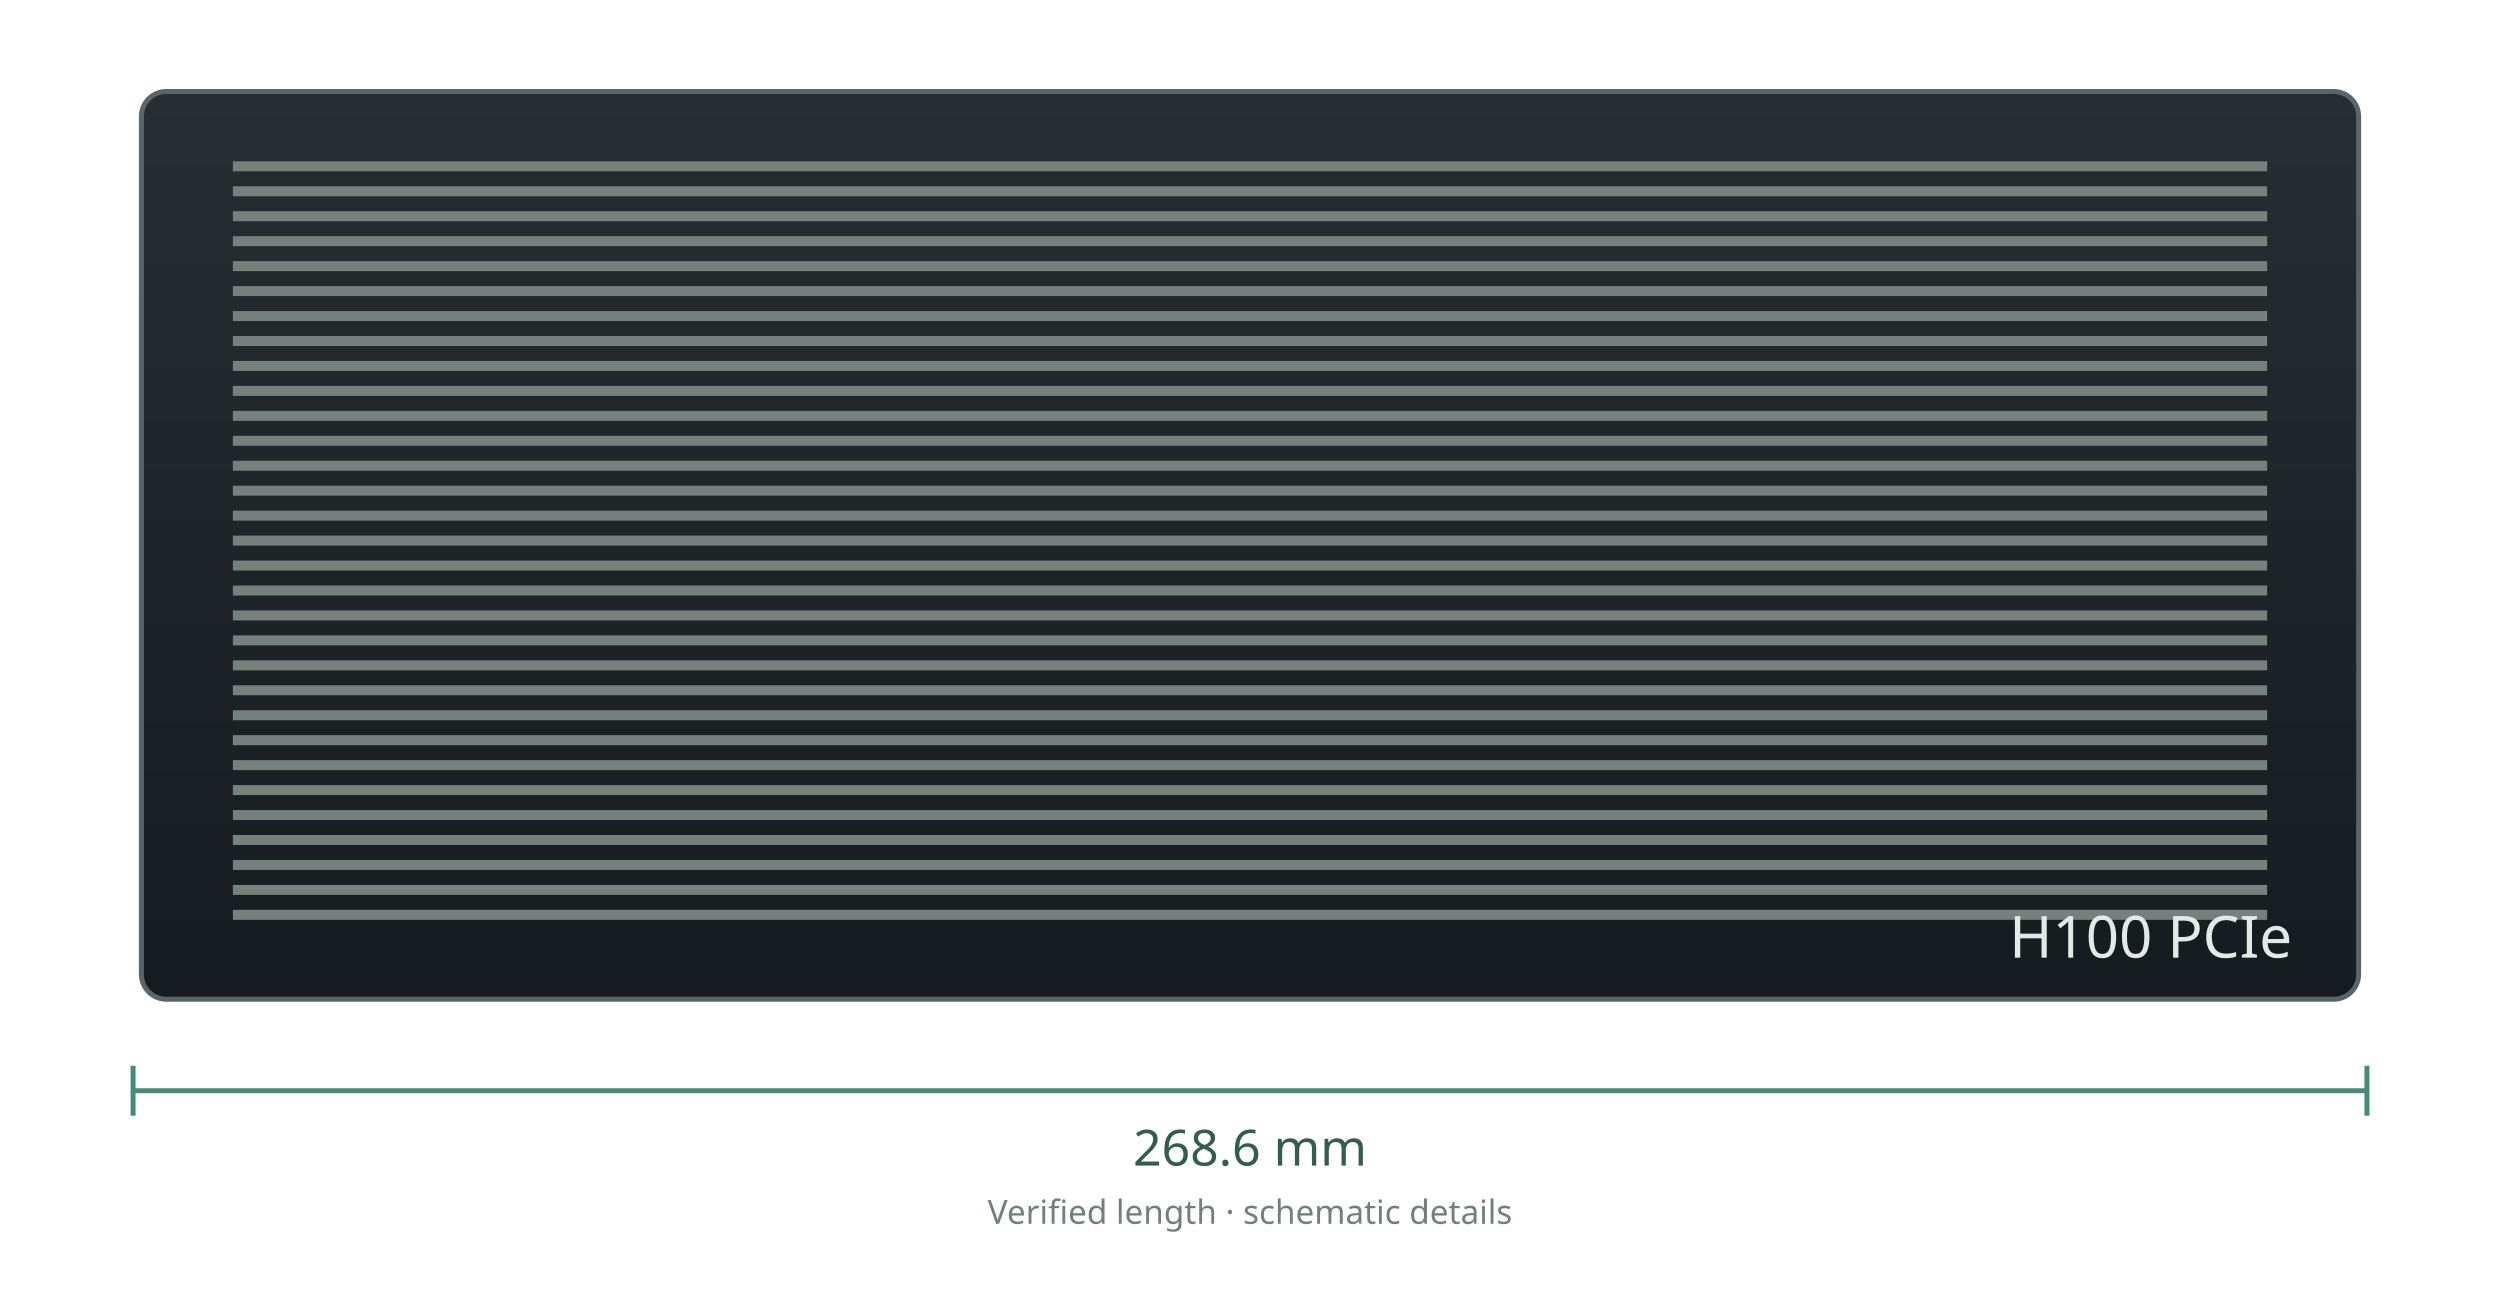
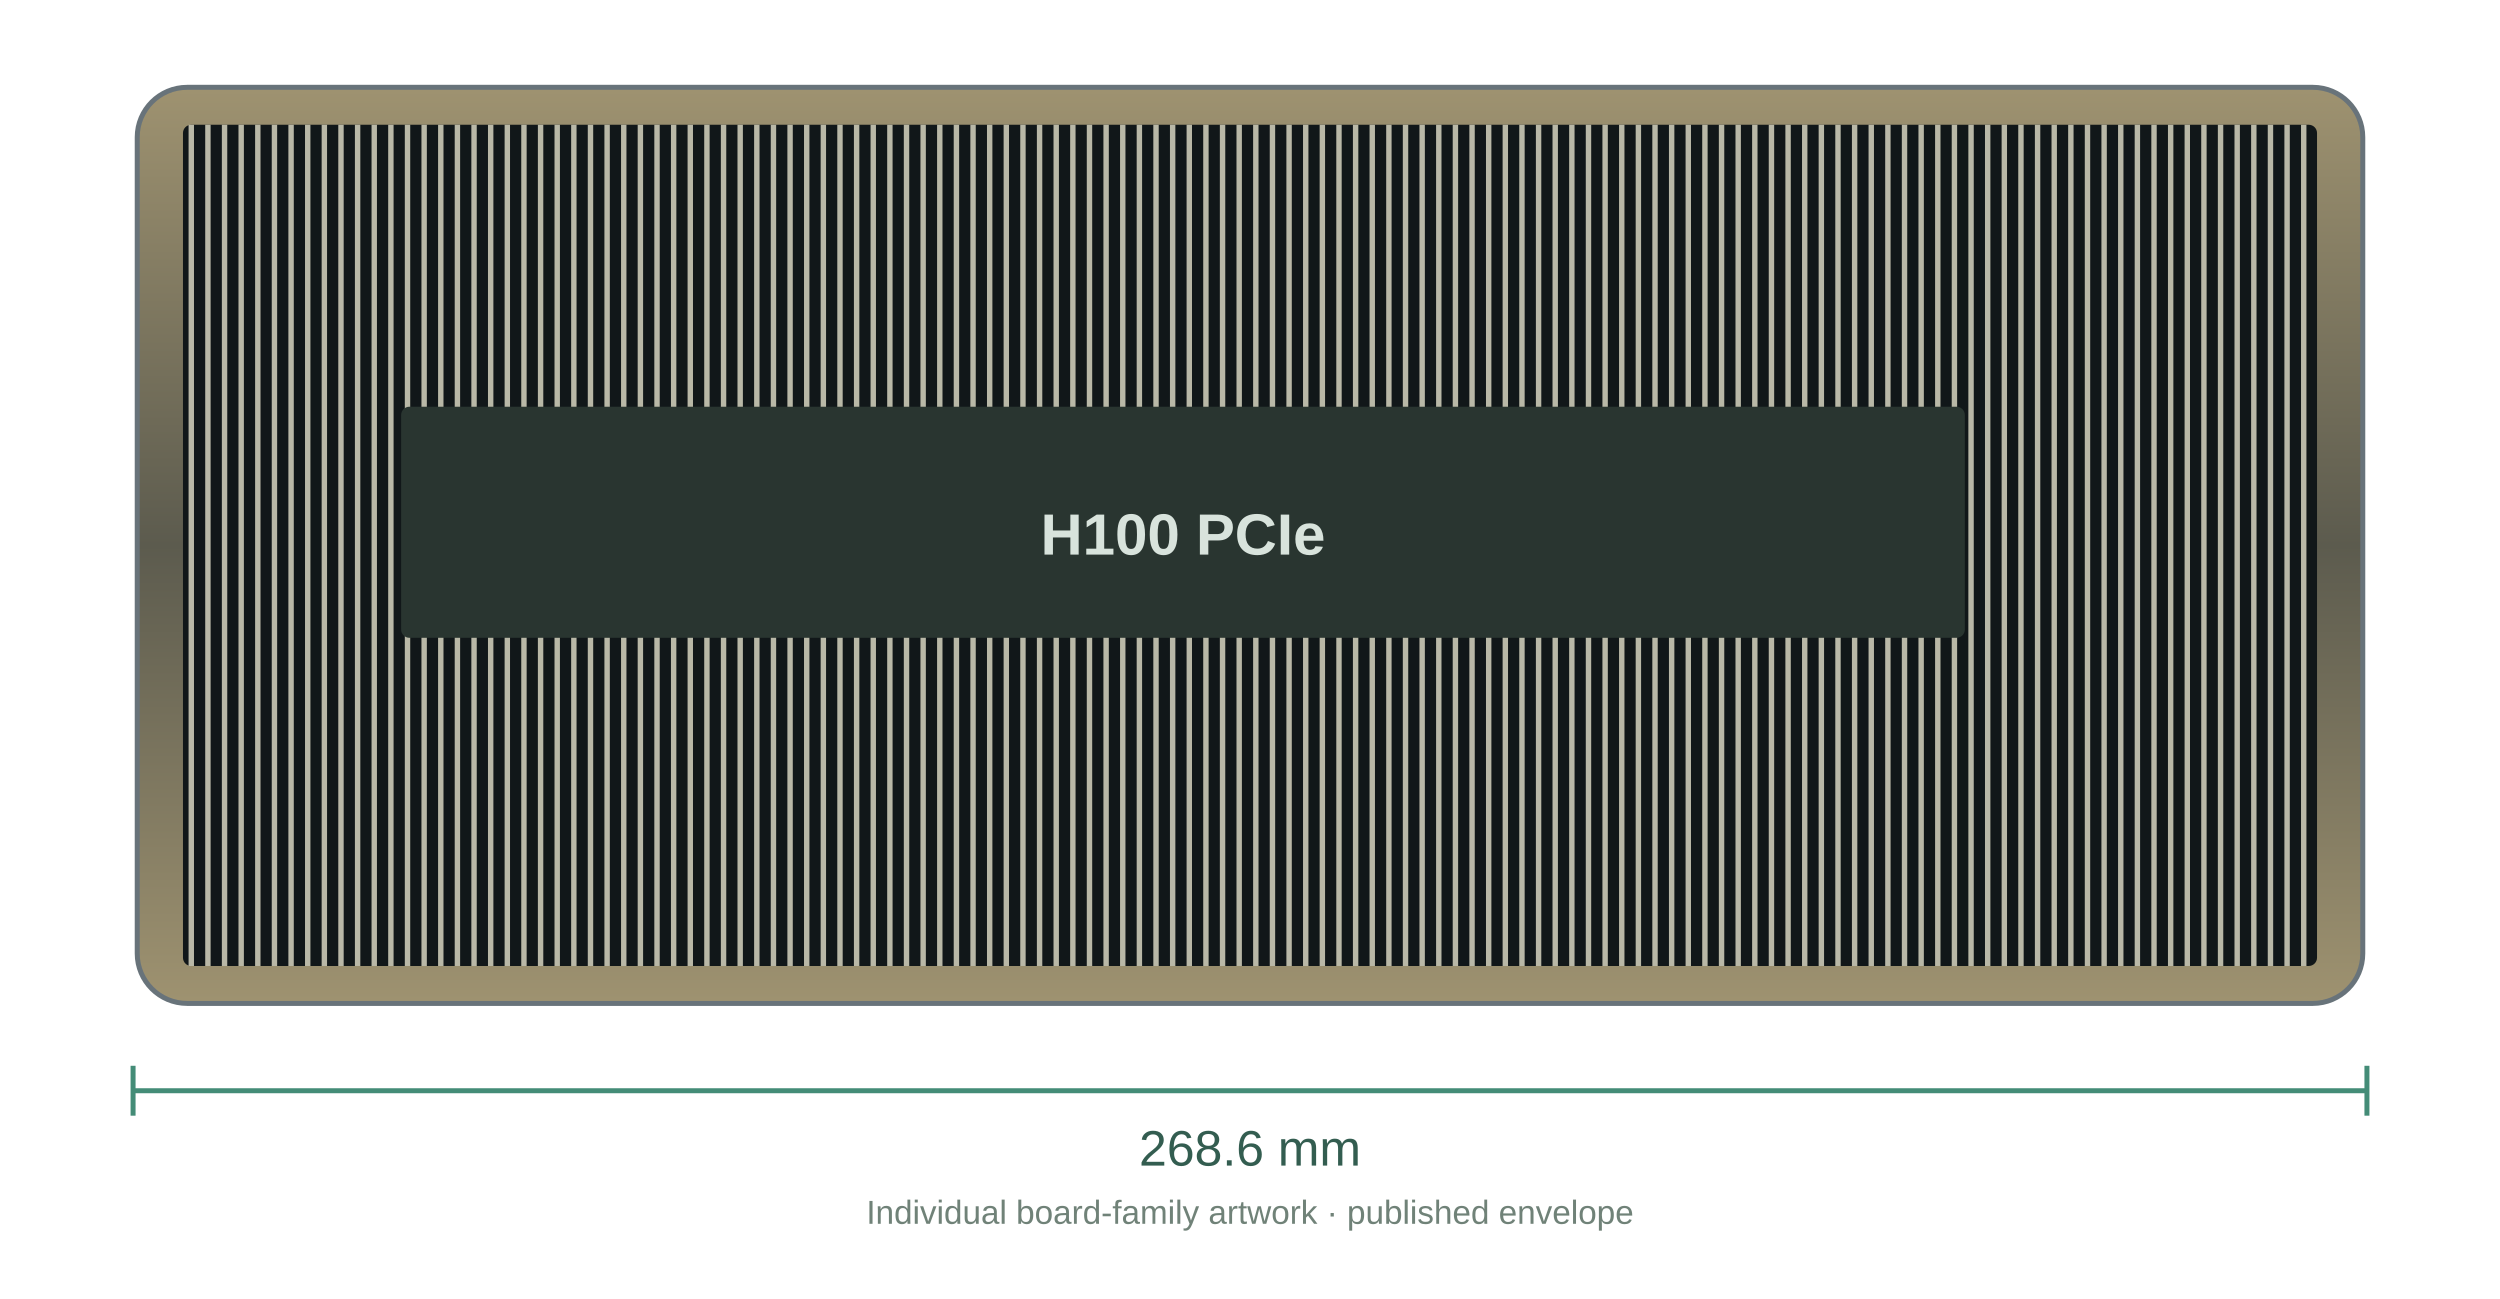
- <svg xmlns="http://www.w3.org/2000/svg" viewBox="-16 -10 300.6 156.15" role="img" aria-label="H100 PCIe dimensioned 2D schematic">
+ <svg xmlns="http://www.w3.org/2000/svg" viewBox="-16 -10 300.6 156.15" role="img" aria-label="H100 PCIe dimensioned view">
  <defs>
-     <linearGradient id="body" x2="0" y2="1">
-       <stop stop-color="#272e32" />
-       <stop offset="1" stop-color="#151b1e" />
+     <linearGradient id="shell" x2="0" y2="1">
+       <stop stop-color="#9e9270" />
+       <stop offset=".5" stop-color="#5c5b4e" />
+       <stop offset="1" stop-color="#9e9270" />
    </linearGradient>
-     <pattern id="fins" width="2" height="4" patternUnits="userSpaceOnUse">
-       <rect width="2" height="4" fill="#a99569" />
-       <path d="M.4 0V4" stroke="#ddd0af" stroke-width=".65" />
-     </pattern>
+     <linearGradient id="metal" x2="0" y2="1">
+       <stop stop-color="#cdc19a" />
+       <stop offset=".4" stop-color="#9e9270" />
+       <stop offset="1" stop-color="#cdc19a" />
+     </linearGradient>
  </defs>
-   <rect x="1" y="1" width="266.6" height="109.15" rx="3" fill="url(#body)" stroke="#59646b" stroke-width=".6" />
-   <path d="M12 10 H256.6" stroke="#76817d" stroke-width="1.2" />
-   <path d="M12 13 H256.6" stroke="#76817d" stroke-width="1.2" />
-   <path d="M12 16 H256.6" stroke="#76817d" stroke-width="1.2" />
-   <path d="M12 19 H256.6" stroke="#76817d" stroke-width="1.2" />
-   <path d="M12 22 H256.6" stroke="#76817d" stroke-width="1.2" />
-   <path d="M12 25 H256.6" stroke="#76817d" stroke-width="1.2" />
-   <path d="M12 28 H256.6" stroke="#76817d" stroke-width="1.2" />
-   <path d="M12 31 H256.6" stroke="#76817d" stroke-width="1.2" />
-   <path d="M12 34 H256.6" stroke="#76817d" stroke-width="1.2" />
-   <path d="M12 37 H256.6" stroke="#76817d" stroke-width="1.2" />
-   <path d="M12 40 H256.6" stroke="#76817d" stroke-width="1.2" />
-   <path d="M12 43 H256.6" stroke="#76817d" stroke-width="1.2" />
-   <path d="M12 46 H256.6" stroke="#76817d" stroke-width="1.2" />
-   <path d="M12 49 H256.6" stroke="#76817d" stroke-width="1.2" />
-   <path d="M12 52 H256.6" stroke="#76817d" stroke-width="1.2" />
-   <path d="M12 55 H256.6" stroke="#76817d" stroke-width="1.2" />
-   <path d="M12 58 H256.6" stroke="#76817d" stroke-width="1.2" />
-   <path d="M12 61 H256.6" stroke="#76817d" stroke-width="1.2" />
-   <path d="M12 64 H256.6" stroke="#76817d" stroke-width="1.2" />
-   <path d="M12 67 H256.6" stroke="#76817d" stroke-width="1.2" />
-   <path d="M12 70 H256.6" stroke="#76817d" stroke-width="1.2" />
-   <path d="M12 73 H256.6" stroke="#76817d" stroke-width="1.2" />
-   <path d="M12 76 H256.6" stroke="#76817d" stroke-width="1.2" />
-   <path d="M12 79 H256.6" stroke="#76817d" stroke-width="1.2" />
-   <path d="M12 82 H256.6" stroke="#76817d" stroke-width="1.2" />
-   <path d="M12 85 H256.6" stroke="#76817d" stroke-width="1.2" />
-   <path d="M12 88 H256.6" stroke="#76817d" stroke-width="1.2" />
-   <path d="M12 91 H256.6" stroke="#76817d" stroke-width="1.2" />
-   <path d="M12 94 H256.6" stroke="#76817d" stroke-width="1.2" />
-   <path d="M12 97 H256.6" stroke="#76817d" stroke-width="1.2" />
-   <path d="M12 100 H256.6" stroke="#76817d" stroke-width="1.2" />
-   <text x="259.6" y="105.15" fill="#e4e9e8" font-family="system-ui,sans-serif" font-size="7.0" text-anchor="end">H100 PCIe</text>
+   <rect x="0.5" y="0.5" width="267.6" height="110.15" rx="6" fill="url(#shell)" stroke="#68737a" stroke-width="0.6" />
+   <rect x="6" y="5" width="256.6" height="101.15" rx="1" fill="#111719" />
+   <path d="M7 5V106.15" fill="none" stroke="#b9b8a7" stroke-width="0.65" stroke-linejoin="round" />
+   <path d="M9 5V106.15" fill="none" stroke="#b9b8a7" stroke-width="0.65" stroke-linejoin="round" />
+   <path d="M11 5V106.15" fill="none" stroke="#b9b8a7" stroke-width="0.65" stroke-linejoin="round" />
+   <path d="M13 5V106.15" fill="none" stroke="#b9b8a7" stroke-width="0.65" stroke-linejoin="round" />
+   <path d="M15 5V106.15" fill="none" stroke="#b9b8a7" stroke-width="0.65" stroke-linejoin="round" />
+   <path d="M17 5V106.15" fill="none" stroke="#b9b8a7" stroke-width="0.65" stroke-linejoin="round" />
+   <path d="M19 5V106.15" fill="none" stroke="#b9b8a7" stroke-width="0.65" stroke-linejoin="round" />
+   <path d="M21 5V106.15" fill="none" stroke="#b9b8a7" stroke-width="0.65" stroke-linejoin="round" />
+   <path d="M23 5V106.15" fill="none" stroke="#b9b8a7" stroke-width="0.65" stroke-linejoin="round" />
+   <path d="M25 5V106.15" fill="none" stroke="#b9b8a7" stroke-width="0.65" stroke-linejoin="round" />
+   <path d="M27 5V106.15" fill="none" stroke="#b9b8a7" stroke-width="0.65" stroke-linejoin="round" />
+   <path d="M29 5V106.15" fill="none" stroke="#b9b8a7" stroke-width="0.65" stroke-linejoin="round" />
+   <path d="M31 5V106.15" fill="none" stroke="#b9b8a7" stroke-width="0.65" stroke-linejoin="round" />
+   <path d="M33 5V106.15" fill="none" stroke="#b9b8a7" stroke-width="0.65" stroke-linejoin="round" />
+   <path d="M35 5V106.15" fill="none" stroke="#b9b8a7" stroke-width="0.65" stroke-linejoin="round" />
+   <path d="M37 5V106.15" fill="none" stroke="#b9b8a7" stroke-width="0.65" stroke-linejoin="round" />
+   <path d="M39 5V106.15" fill="none" stroke="#b9b8a7" stroke-width="0.65" stroke-linejoin="round" />
+   <path d="M41 5V106.15" fill="none" stroke="#b9b8a7" stroke-width="0.65" stroke-linejoin="round" />
+   <path d="M43 5V106.15" fill="none" stroke="#b9b8a7" stroke-width="0.65" stroke-linejoin="round" />
+   <path d="M45 5V106.15" fill="none" stroke="#b9b8a7" stroke-width="0.65" stroke-linejoin="round" />
+   <path d="M47 5V106.15" fill="none" stroke="#b9b8a7" stroke-width="0.65" stroke-linejoin="round" />
+   <path d="M49 5V106.15" fill="none" stroke="#b9b8a7" stroke-width="0.65" stroke-linejoin="round" />
+   <path d="M51 5V106.15" fill="none" stroke="#b9b8a7" stroke-width="0.65" stroke-linejoin="round" />
+   <path d="M53 5V106.15" fill="none" stroke="#b9b8a7" stroke-width="0.65" stroke-linejoin="round" />
+   <path d="M55 5V106.15" fill="none" stroke="#b9b8a7" stroke-width="0.65" stroke-linejoin="round" />
+   <path d="M57 5V106.15" fill="none" stroke="#b9b8a7" stroke-width="0.65" stroke-linejoin="round" />
+   <path d="M59 5V106.15" fill="none" stroke="#b9b8a7" stroke-width="0.65" stroke-linejoin="round" />
+   <path d="M61 5V106.15" fill="none" stroke="#b9b8a7" stroke-width="0.65" stroke-linejoin="round" />
+   <path d="M63 5V106.15" fill="none" stroke="#b9b8a7" stroke-width="0.65" stroke-linejoin="round" />
+   <path d="M65 5V106.15" fill="none" stroke="#b9b8a7" stroke-width="0.65" stroke-linejoin="round" />
+   <path d="M67 5V106.15" fill="none" stroke="#b9b8a7" stroke-width="0.65" stroke-linejoin="round" />
+   <path d="M69 5V106.15" fill="none" stroke="#b9b8a7" stroke-width="0.65" stroke-linejoin="round" />
+   <path d="M71 5V106.15" fill="none" stroke="#b9b8a7" stroke-width="0.65" stroke-linejoin="round" />
+   <path d="M73 5V106.15" fill="none" stroke="#b9b8a7" stroke-width="0.65" stroke-linejoin="round" />
+   <path d="M75 5V106.15" fill="none" stroke="#b9b8a7" stroke-width="0.65" stroke-linejoin="round" />
+   <path d="M77 5V106.15" fill="none" stroke="#b9b8a7" stroke-width="0.65" stroke-linejoin="round" />
+   <path d="M79 5V106.15" fill="none" stroke="#b9b8a7" stroke-width="0.65" stroke-linejoin="round" />
+   <path d="M81 5V106.15" fill="none" stroke="#b9b8a7" stroke-width="0.65" stroke-linejoin="round" />
+   <path d="M83 5V106.15" fill="none" stroke="#b9b8a7" stroke-width="0.65" stroke-linejoin="round" />
+   <path d="M85 5V106.15" fill="none" stroke="#b9b8a7" stroke-width="0.65" stroke-linejoin="round" />
+   <path d="M87 5V106.15" fill="none" stroke="#b9b8a7" stroke-width="0.65" stroke-linejoin="round" />
+   <path d="M89 5V106.15" fill="none" stroke="#b9b8a7" stroke-width="0.65" stroke-linejoin="round" />
+   <path d="M91 5V106.15" fill="none" stroke="#b9b8a7" stroke-width="0.65" stroke-linejoin="round" />
+   <path d="M93 5V106.15" fill="none" stroke="#b9b8a7" stroke-width="0.65" stroke-linejoin="round" />
+   <path d="M95 5V106.15" fill="none" stroke="#b9b8a7" stroke-width="0.65" stroke-linejoin="round" />
+   <path d="M97 5V106.15" fill="none" stroke="#b9b8a7" stroke-width="0.65" stroke-linejoin="round" />
+   <path d="M99 5V106.15" fill="none" stroke="#b9b8a7" stroke-width="0.65" stroke-linejoin="round" />
+   <path d="M101 5V106.15" fill="none" stroke="#b9b8a7" stroke-width="0.65" stroke-linejoin="round" />
+   <path d="M103 5V106.15" fill="none" stroke="#b9b8a7" stroke-width="0.65" stroke-linejoin="round" />
+   <path d="M105 5V106.15" fill="none" stroke="#b9b8a7" stroke-width="0.65" stroke-linejoin="round" />
+   <path d="M107 5V106.15" fill="none" stroke="#b9b8a7" stroke-width="0.65" stroke-linejoin="round" />
+   <path d="M109 5V106.15" fill="none" stroke="#b9b8a7" stroke-width="0.65" stroke-linejoin="round" />
+   <path d="M111 5V106.15" fill="none" stroke="#b9b8a7" stroke-width="0.65" stroke-linejoin="round" />
+   <path d="M113 5V106.15" fill="none" stroke="#b9b8a7" stroke-width="0.65" stroke-linejoin="round" />
+   <path d="M115 5V106.15" fill="none" stroke="#b9b8a7" stroke-width="0.65" stroke-linejoin="round" />
+   <path d="M117 5V106.15" fill="none" stroke="#b9b8a7" stroke-width="0.65" stroke-linejoin="round" />
+   <path d="M119 5V106.15" fill="none" stroke="#b9b8a7" stroke-width="0.65" stroke-linejoin="round" />
+   <path d="M121 5V106.15" fill="none" stroke="#b9b8a7" stroke-width="0.65" stroke-linejoin="round" />
+   <path d="M123 5V106.15" fill="none" stroke="#b9b8a7" stroke-width="0.65" stroke-linejoin="round" />
+   <path d="M125 5V106.15" fill="none" stroke="#b9b8a7" stroke-width="0.65" stroke-linejoin="round" />
+   <path d="M127 5V106.15" fill="none" stroke="#b9b8a7" stroke-width="0.65" stroke-linejoin="round" />
+   <path d="M129 5V106.15" fill="none" stroke="#b9b8a7" stroke-width="0.65" stroke-linejoin="round" />
+   <path d="M131 5V106.15" fill="none" stroke="#b9b8a7" stroke-width="0.65" stroke-linejoin="round" />
+   <path d="M133 5V106.15" fill="none" stroke="#b9b8a7" stroke-width="0.65" stroke-linejoin="round" />
+   <path d="M135 5V106.15" fill="none" stroke="#b9b8a7" stroke-width="0.65" stroke-linejoin="round" />
+   <path d="M137 5V106.15" fill="none" stroke="#b9b8a7" stroke-width="0.65" stroke-linejoin="round" />
+   <path d="M139 5V106.15" fill="none" stroke="#b9b8a7" stroke-width="0.65" stroke-linejoin="round" />
+   <path d="M141 5V106.15" fill="none" stroke="#b9b8a7" stroke-width="0.65" stroke-linejoin="round" />
+   <path d="M143 5V106.15" fill="none" stroke="#b9b8a7" stroke-width="0.65" stroke-linejoin="round" />
+   <path d="M145 5V106.15" fill="none" stroke="#b9b8a7" stroke-width="0.65" stroke-linejoin="round" />
+   <path d="M147 5V106.15" fill="none" stroke="#b9b8a7" stroke-width="0.65" stroke-linejoin="round" />
+   <path d="M149 5V106.15" fill="none" stroke="#b9b8a7" stroke-width="0.65" stroke-linejoin="round" />
+   <path d="M151 5V106.15" fill="none" stroke="#b9b8a7" stroke-width="0.65" stroke-linejoin="round" />
+   <path d="M153 5V106.15" fill="none" stroke="#b9b8a7" stroke-width="0.65" stroke-linejoin="round" />
+   <path d="M155 5V106.15" fill="none" stroke="#b9b8a7" stroke-width="0.65" stroke-linejoin="round" />
+   <path d="M157 5V106.15" fill="none" stroke="#b9b8a7" stroke-width="0.65" stroke-linejoin="round" />
+   <path d="M159 5V106.15" fill="none" stroke="#b9b8a7" stroke-width="0.65" stroke-linejoin="round" />
+   <path d="M161 5V106.15" fill="none" stroke="#b9b8a7" stroke-width="0.65" stroke-linejoin="round" />
+   <path d="M163 5V106.15" fill="none" stroke="#b9b8a7" stroke-width="0.65" stroke-linejoin="round" />
+   <path d="M165 5V106.15" fill="none" stroke="#b9b8a7" stroke-width="0.65" stroke-linejoin="round" />
+   <path d="M167 5V106.15" fill="none" stroke="#b9b8a7" stroke-width="0.65" stroke-linejoin="round" />
+   <path d="M169 5V106.15" fill="none" stroke="#b9b8a7" stroke-width="0.65" stroke-linejoin="round" />
+   <path d="M171 5V106.15" fill="none" stroke="#b9b8a7" stroke-width="0.65" stroke-linejoin="round" />
+   <path d="M173 5V106.15" fill="none" stroke="#b9b8a7" stroke-width="0.65" stroke-linejoin="round" />
+   <path d="M175 5V106.15" fill="none" stroke="#b9b8a7" stroke-width="0.65" stroke-linejoin="round" />
+   <path d="M177 5V106.15" fill="none" stroke="#b9b8a7" stroke-width="0.65" stroke-linejoin="round" />
+   <path d="M179 5V106.15" fill="none" stroke="#b9b8a7" stroke-width="0.65" stroke-linejoin="round" />
+   <path d="M181 5V106.15" fill="none" stroke="#b9b8a7" stroke-width="0.65" stroke-linejoin="round" />
+   <path d="M183 5V106.15" fill="none" stroke="#b9b8a7" stroke-width="0.65" stroke-linejoin="round" />
+   <path d="M185 5V106.15" fill="none" stroke="#b9b8a7" stroke-width="0.65" stroke-linejoin="round" />
+   <path d="M187 5V106.15" fill="none" stroke="#b9b8a7" stroke-width="0.65" stroke-linejoin="round" />
+   <path d="M189 5V106.15" fill="none" stroke="#b9b8a7" stroke-width="0.65" stroke-linejoin="round" />
+   <path d="M191 5V106.15" fill="none" stroke="#b9b8a7" stroke-width="0.65" stroke-linejoin="round" />
+   <path d="M193 5V106.15" fill="none" stroke="#b9b8a7" stroke-width="0.65" stroke-linejoin="round" />
+   <path d="M195 5V106.15" fill="none" stroke="#b9b8a7" stroke-width="0.65" stroke-linejoin="round" />
+   <path d="M197 5V106.15" fill="none" stroke="#b9b8a7" stroke-width="0.65" stroke-linejoin="round" />
+   <path d="M199 5V106.15" fill="none" stroke="#b9b8a7" stroke-width="0.65" stroke-linejoin="round" />
+   <path d="M201 5V106.15" fill="none" stroke="#b9b8a7" stroke-width="0.65" stroke-linejoin="round" />
+   <path d="M203 5V106.15" fill="none" stroke="#b9b8a7" stroke-width="0.65" stroke-linejoin="round" />
+   <path d="M205 5V106.15" fill="none" stroke="#b9b8a7" stroke-width="0.65" stroke-linejoin="round" />
+   <path d="M207 5V106.15" fill="none" stroke="#b9b8a7" stroke-width="0.65" stroke-linejoin="round" />
+   <path d="M209 5V106.15" fill="none" stroke="#b9b8a7" stroke-width="0.65" stroke-linejoin="round" />
+   <path d="M211 5V106.15" fill="none" stroke="#b9b8a7" stroke-width="0.65" stroke-linejoin="round" />
+   <path d="M213 5V106.15" fill="none" stroke="#b9b8a7" stroke-width="0.65" stroke-linejoin="round" />
+   <path d="M215 5V106.15" fill="none" stroke="#b9b8a7" stroke-width="0.65" stroke-linejoin="round" />
+   <path d="M217 5V106.15" fill="none" stroke="#b9b8a7" stroke-width="0.65" stroke-linejoin="round" />
+   <path d="M219 5V106.15" fill="none" stroke="#b9b8a7" stroke-width="0.65" stroke-linejoin="round" />
+   <path d="M221 5V106.15" fill="none" stroke="#b9b8a7" stroke-width="0.65" stroke-linejoin="round" />
+   <path d="M223 5V106.15" fill="none" stroke="#b9b8a7" stroke-width="0.65" stroke-linejoin="round" />
+   <path d="M225 5V106.15" fill="none" stroke="#b9b8a7" stroke-width="0.65" stroke-linejoin="round" />
+   <path d="M227 5V106.15" fill="none" stroke="#b9b8a7" stroke-width="0.65" stroke-linejoin="round" />
+   <path d="M229 5V106.15" fill="none" stroke="#b9b8a7" stroke-width="0.65" stroke-linejoin="round" />
+   <path d="M231 5V106.15" fill="none" stroke="#b9b8a7" stroke-width="0.65" stroke-linejoin="round" />
+   <path d="M233 5V106.15" fill="none" stroke="#b9b8a7" stroke-width="0.65" stroke-linejoin="round" />
+   <path d="M235 5V106.15" fill="none" stroke="#b9b8a7" stroke-width="0.65" stroke-linejoin="round" />
+   <path d="M237 5V106.15" fill="none" stroke="#b9b8a7" stroke-width="0.65" stroke-linejoin="round" />
+   <path d="M239 5V106.15" fill="none" stroke="#b9b8a7" stroke-width="0.65" stroke-linejoin="round" />
+   <path d="M241 5V106.15" fill="none" stroke="#b9b8a7" stroke-width="0.65" stroke-linejoin="round" />
+   <path d="M243 5V106.15" fill="none" stroke="#b9b8a7" stroke-width="0.65" stroke-linejoin="round" />
+   <path d="M245 5V106.15" fill="none" stroke="#b9b8a7" stroke-width="0.65" stroke-linejoin="round" />
+   <path d="M247 5V106.15" fill="none" stroke="#b9b8a7" stroke-width="0.65" stroke-linejoin="round" />
+   <path d="M249 5V106.15" fill="none" stroke="#b9b8a7" stroke-width="0.65" stroke-linejoin="round" />
+   <path d="M251 5V106.15" fill="none" stroke="#b9b8a7" stroke-width="0.65" stroke-linejoin="round" />
+   <path d="M253 5V106.15" fill="none" stroke="#b9b8a7" stroke-width="0.65" stroke-linejoin="round" />
+   <path d="M255 5V106.15" fill="none" stroke="#b9b8a7" stroke-width="0.65" stroke-linejoin="round" />
+   <path d="M257 5V106.15" fill="none" stroke="#b9b8a7" stroke-width="0.65" stroke-linejoin="round" />
+   <path d="M259 5V106.15" fill="none" stroke="#b9b8a7" stroke-width="0.65" stroke-linejoin="round" />
+   <path d="M261 5V106.15" fill="none" stroke="#b9b8a7" stroke-width="0.65" stroke-linejoin="round" />
+   <rect x="32.232" y="38.903" width="188.02" height="27.788" rx="1" fill="#293530" />
+   <text x="126.242" y="56.687" fill="#d8e3dc" font-family="Arial,Helvetica,sans-serif" font-size="7" font-weight="600" text-anchor="middle">H100 PCIe</text>
  <path d="M0 118.15V124.15 M0 121.15H268.6 M268.6 118.15V124.15" stroke="#448c77" fill="none" stroke-width=".6" />
-   <text x="134.3" y="130.15" text-anchor="middle" fill="#335d50" font-family="system-ui,sans-serif" font-size="6">268.6 mm</text>
-   <text x="134.3" y="137.15" text-anchor="middle" fill="#708278" font-family="system-ui,sans-serif" font-size="4">Verified length · schematic details</text>
+   <text x="134.3" y="130.15" text-anchor="middle" fill="#335d50" font-family="Arial,sans-serif" font-size="6">268.6 mm</text>
+   <text x="134.3" y="137.15" text-anchor="middle" fill="#708278" font-family="Arial,sans-serif" font-size="4">Individual board-family artwork · published envelope</text>
</svg>
